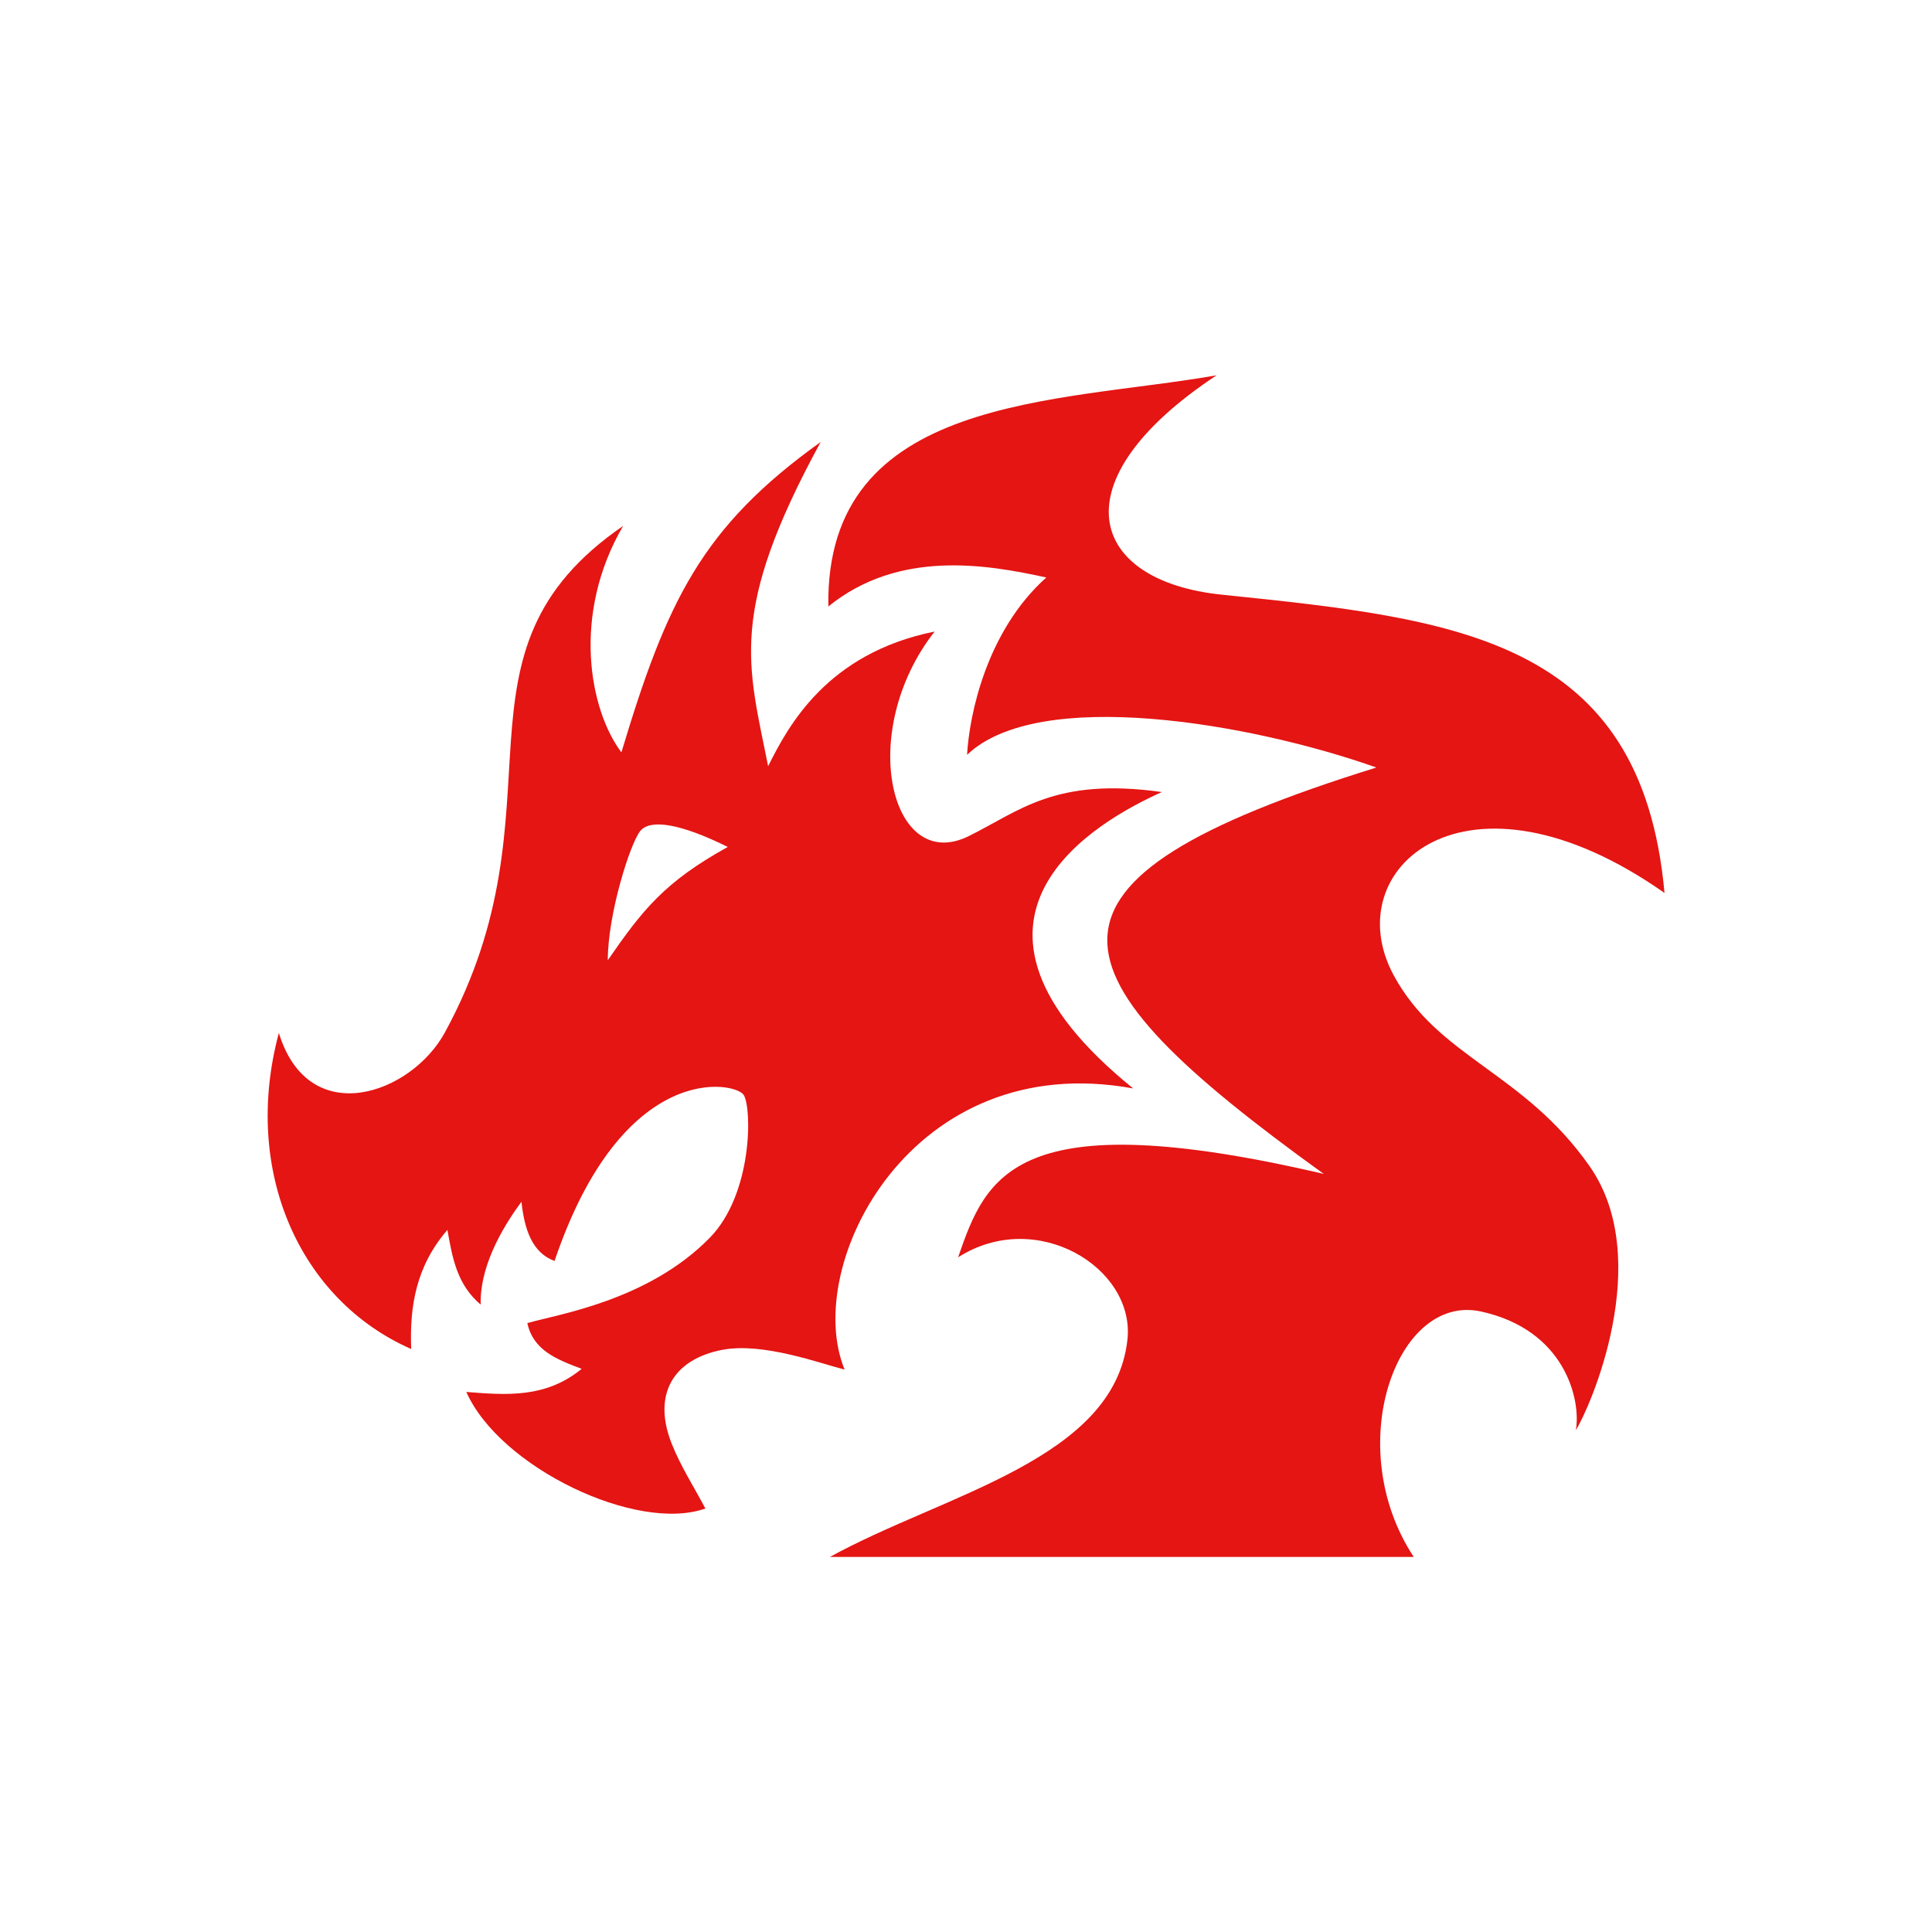
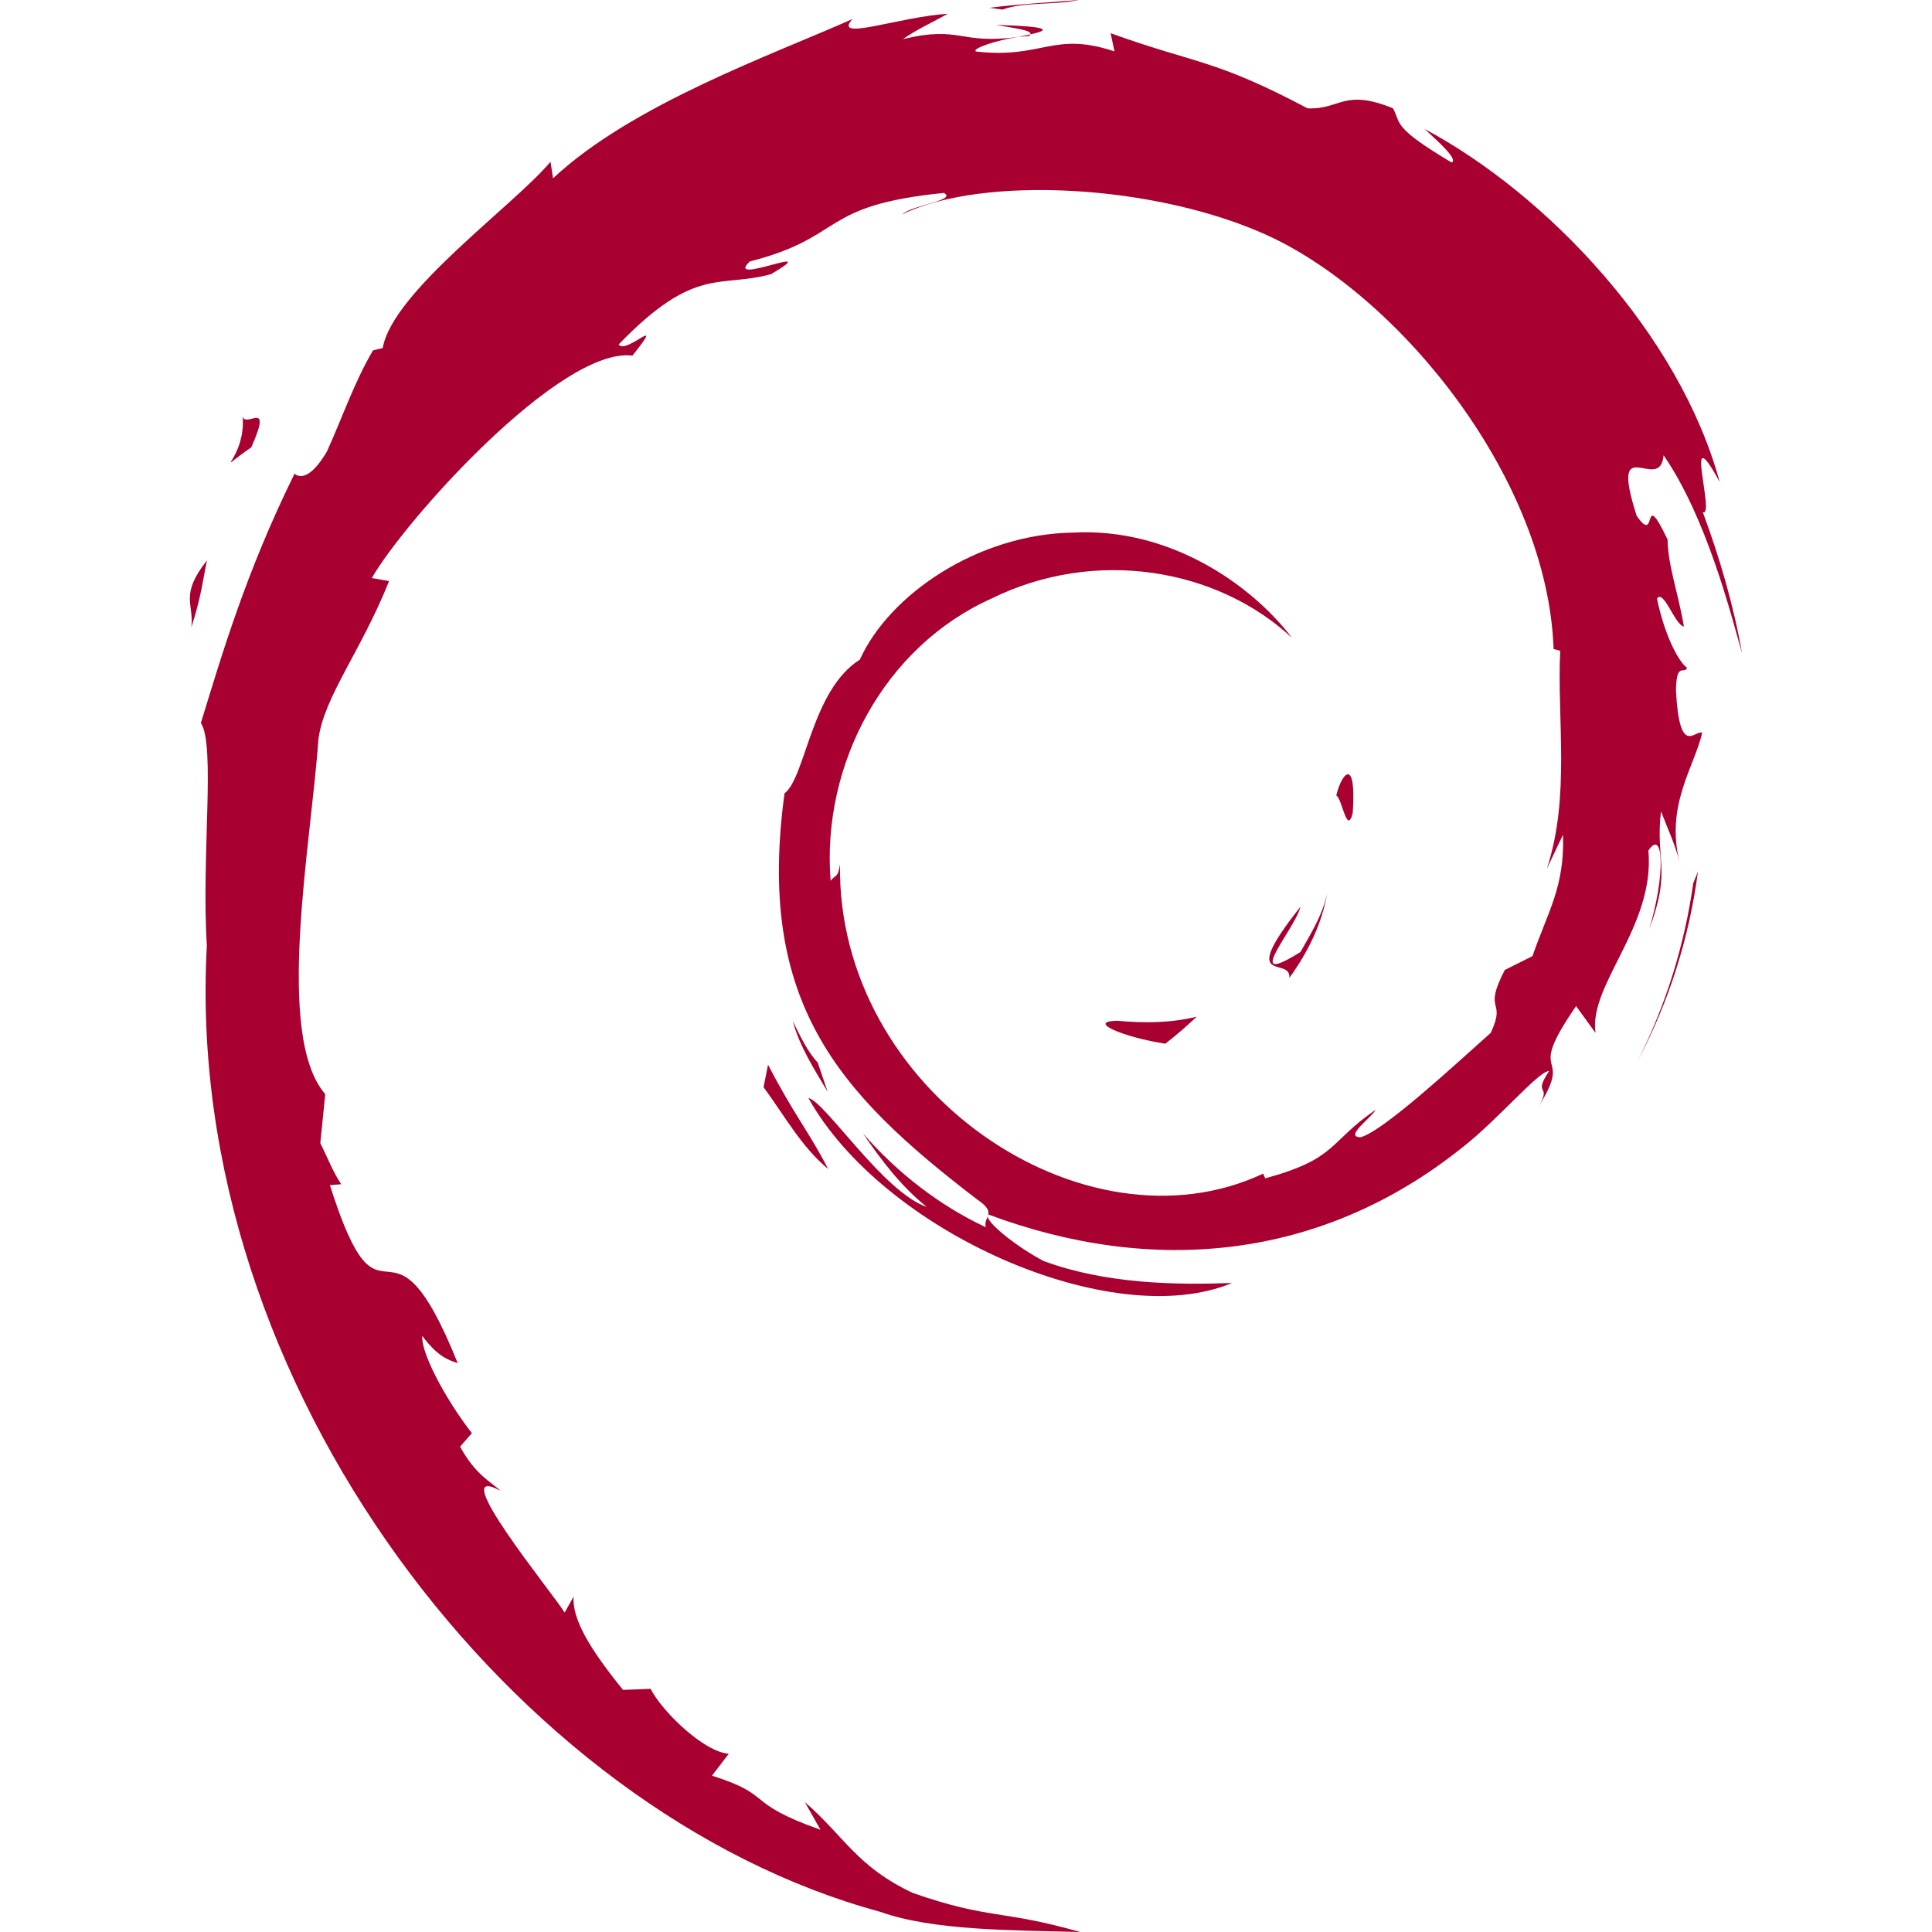
- <svg xmlns="http://www.w3.org/2000/svg" id="Calque_1" data-name="Calque 1" viewBox="0 0 512 512">
-   <defs>
-     <style>.cls-1{fill:#e41513;}</style>
-   </defs>
-   <path class="cls-1" d="M421.22,309c17.53,24.95-.08,64.51-3.6,70,1.39-8-2.81-26.59-25.2-31.45s-36.95,35.93-17.76,65.06H219.93c30.15-16.63,75.44-25.79,78.86-57.66,2-19-24.14-35-44.88-21.75,7.39-21.42,14.86-41.24,96.9-22.1-74.19-53.49-83.4-77.46,13.95-107.7-33.39-11.8-89.52-21.48-108.48-3.36.61-10.59,5.11-32.76,21-47-15.6-3.41-39-7.53-57.76,7.68-.89-56.14,60.88-53.86,102.88-61.26-42.33,28-34,54.47,1.35,58.13C385.8,164,435,169,441.11,236.64c-52.61-36.95-87-6.42-71.79,21.78C381.16,280.35,403.68,284,421.22,309Z" />
-   <path class="cls-1" d="M307.91,209.9c-28.41-4-37.76,5.08-51.23,11.7-20.59,10.13-29.82-27.6-9-54.23-28.65,5.78-38.87,25.2-44.12,35.68-5.37-27-10.68-40.8,13.93-85.92-31.51,22.58-40.74,42.08-52.81,82.25-8.46-11.22-13.26-36.48.45-60-49.2,33.79-14.4,73.92-47.23,134.23-8.93,16.42-36.09,26-44,.13-9.84,36.63,5.56,70.8,35.07,83.76-.45-11.35,1.32-22,9.6-31.56,1.35,7.65,2.6,14.53,8.82,19.8-.29-9.49,5.13-19.64,10.8-27.25.8,7.39,2.86,13.51,8.77,15.68,18.09-53.47,47.93-47.49,50.13-44s2.4,26.22-9,37.86c-16.44,16.8-40.62,20.32-48.34,22.61,1.58,7.2,7.7,9.6,14.4,12.11-9.44,7.76-19.8,7-30.57,6.13,8.86,20,45.16,37.37,63.35,30.89-3-5.7-6.58-11.22-8.94-17.22-5.16-13.07.47-22.36,13.44-24.83,10.8-2.05,25.9,3.6,32.4,5.23-11.4-27.67,17.75-85.3,76.48-74.5C244.28,243.11,291.34,217.34,307.91,209.9ZM161.07,254.47c0-12.3,6-31.2,8.66-34.31s10.42-2,23.14,4.29C176.18,233.7,170.37,241,161.07,254.47Z" />
+ <svg xmlns="http://www.w3.org/2000/svg" width="108.44" height="108.445" viewBox="0 0 108.44 108.445" overflow="visible" enable-background="new 0 0 87.041 108.445" xml:space="preserve" id="svg3039" version="1.1" style="overflow:visible">
+   <defs id="defs3072" />
+   <g id="Layer_1" transform="translate(10.73955,0)">
+     <g id="g3044">
+       <path d="m 51.986,57.297 c -1.797,0.025 0.34,0.926 2.686,1.287 0.648,-0.506 1.236,-1.018 1.76,-1.516 -1.461,0.358 -2.948,0.366 -4.446,0.229" id="path3046" style="fill:#a80030" />
+       <path d="m 61.631,54.893 c 1.07,-1.477 1.85,-3.094 2.125,-4.766 -0.24,1.192 -0.887,2.221 -1.496,3.307 -3.359,2.115 -0.316,-1.256 -0.002,-2.537 -3.612,4.546 -0.496,2.726 -0.627,3.996" id="path3048" style="fill:#a80030" />
+       <path d="m 65.191,45.629 c 0.217,-3.236 -0.637,-2.213 -0.924,-0.978 0.335,0.174 0.6,2.281 0.924,0.978" id="path3050" style="fill:#a80030" />
+       <path d="m 45.172,1.399 c 0.959,0.172 2.072,0.304 1.916,0.533 1.049,-0.23 1.287,-0.442 -1.916,-0.533" id="path3052" style="fill:#a80030" />
+       <path d="M 47.088,1.932 46.41,2.072 47.041,2.016 47.088,1.932" id="path3054" style="fill:#a80030" />
+       <path d="m 76.992,46.856 c 0.107,2.906 -0.85,4.316 -1.713,6.812 l -1.553,0.776 c -1.271,2.468 0.123,1.567 -0.787,3.53 -1.984,1.764 -6.021,5.52 -7.313,5.863 -0.943,-0.021 0.639,-1.113 0.846,-1.541 -2.656,1.824 -2.131,2.738 -6.193,3.846 L 60.16,65.878 C 50.142,70.591 36.226,61.251 36.409,48.507 c -0.107,0.809 -0.304,0.607 -0.526,0.934 -0.517,-6.557 3.028,-13.143 9.007,-15.832 5.848,-2.895 12.704,-1.707 16.893,2.197 -2.301,-3.014 -6.881,-6.209 -12.309,-5.91 -5.317,0.084 -10.291,3.463 -11.951,7.131 -2.724,1.715 -3.04,6.611 -4.227,7.507 -1.597,11.737 3.004,16.808 10.787,22.773 1.225,0.826 0.345,0.951 0.511,1.58 -2.586,-1.211 -4.954,-3.039 -6.901,-5.277 1.033,1.512 2.148,2.982 3.589,4.137 -2.438,-0.826 -5.695,-5.908 -6.646,-6.115 4.203,7.525 17.052,13.197 23.78,10.383 -3.113,0.115 -7.068,0.064 -10.566,-1.229 -1.469,-0.756 -3.467,-2.322 -3.11,-2.615 9.182,3.43 18.667,2.598 26.612,-3.771 2.021,-1.574 4.229,-4.252 4.867,-4.289 -0.961,1.445 0.164,0.695 -0.574,1.971 2.014,-3.248 -0.875,-1.322 2.082,-5.609 l 1.092,1.504 c -0.406,-2.696 3.348,-5.97 2.967,-10.234 0.861,-1.304 0.961,1.403 0.047,4.403 1.268,-3.328 0.334,-3.863 0.66,-6.609 0.352,0.923 0.814,1.904 1.051,2.878 -0.826,-3.216 0.848,-5.416 1.262,-7.285 -0.408,-0.181 -1.275,1.422 -1.473,-2.377 0.029,-1.65 0.459,-0.865 0.625,-1.271 -0.324,-0.186 -1.174,-1.451 -1.691,-3.877 0.375,-0.57 1.002,1.478 1.512,1.562 -0.328,-1.929 -0.893,-3.4 -0.916,-4.88 -1.49,-3.114 -0.527,0.415 -1.736,-1.337 -1.586,-4.947 1.316,-1.148 1.512,-3.396 2.404,3.483 3.775,8.881 4.404,11.117 -0.48,-2.726 -1.256,-5.367 -2.203,-7.922 0.73,0.307 -1.176,-5.609 0.949,-1.691 C 83.519,18.706 76.074,10.902 69.225,7.24 70.063,8.007 71.121,8.97 70.741,9.121 67.335,7.093 67.934,6.935 67.446,6.078 64.671,4.949 64.489,6.169 62.651,6.08 57.421,3.306 56.413,3.601 51.6,1.863 l 0.219,1.023 c -3.465,-1.154 -4.037,0.438 -7.782,0.004 -0.228,-0.178 1.2,-0.644 2.375,-0.815 -3.35,0.442 -3.193,-0.66 -6.471,0.122 0.808,-0.567 1.662,-0.942 2.524,-1.424 -2.732,0.166 -6.522,1.59 -5.352,0.295 -4.456,1.988 -12.37,4.779 -16.811,8.943 l -0.14,-0.933 c -2.035,2.443 -8.874,7.296 -9.419,10.46 l -0.544,0.127 c -1.059,1.793 -1.744,3.825 -2.584,5.67 -1.385,2.36 -2.03,0.908 -1.833,1.278 -2.724,5.523 -4.077,10.164 -5.246,13.97 0.833,1.245 0.02,7.495 0.335,12.497 -1.368,24.704 17.338,48.69 37.785,54.228 2.997,1.072 7.454,1.031 11.245,1.141 -4.473,-1.279 -5.051,-0.678 -9.408,-2.197 -3.143,-1.48 -3.832,-3.17 -6.058,-5.102 l 0.881,1.557 c -4.366,-1.545 -2.539,-1.912 -6.091,-3.037 l 0.941,-1.229 C 28.751,98.334 26.418,96.056 25.78,94.795 l -1.548,0.061 c -1.86,-2.295 -2.851,-3.949 -2.779,-5.23 l -0.5,0.891 c -0.567,-0.973 -6.843,-8.607 -3.587,-6.83 -0.605,-0.553 -1.409,-0.9 -2.281,-2.484 l 0.663,-0.758 c -1.567,-2.016 -2.884,-4.6 -2.784,-5.461 0.836,1.129 1.416,1.34 1.99,1.533 -3.957,-9.818 -4.179,-0.541 -7.176,-9.994 L 8.412,66.472 C 7.926,65.74 7.631,64.945 7.24,64.165 l 0.276,-2.75 C 4.667,58.121 6.719,47.409 7.13,41.534 7.415,39.145 9.508,36.602 11.1,32.614 l -0.97,-0.167 c 1.854,-3.234 10.586,-12.988 14.63,-12.486 1.959,-2.461 -0.389,-0.009 -0.772,-0.629 4.303,-4.453 5.656,-3.146 8.56,-3.947 3.132,-1.859 -2.688,0.725 -1.203,-0.709 5.414,-1.383 3.837,-3.144 10.9,-3.846 0.745,0.424 -1.729,0.655 -2.35,1.205 4.511,-2.207 14.275,-1.705 20.617,1.225 7.359,3.439 15.627,13.605 15.953,23.17 l 0.371,0.1 c -0.188,3.802 0.582,8.199 -0.752,12.238 l 0.908,-1.912" id="path3056" style="fill:#a80030" />
+       <path d="m 32.372,59.764 -0.252,1.26 c 1.181,1.604 2.118,3.342 3.626,4.596 -1.085,-2.118 -1.891,-2.993 -3.374,-5.856" id="path3058" style="fill:#a80030" />
+       <path d="m 35.164,59.654 c -0.625,-0.691 -0.995,-1.523 -1.409,-2.352 0.396,1.457 1.207,2.709 1.962,3.982 l -0.553,-1.63" id="path3060" style="fill:#a80030" />
+       <path d="m 84.568,48.916 -0.264,0.662 c -0.484,3.438 -1.529,6.84 -3.131,9.994 1.77,-3.328 2.915,-6.968 3.395,-10.656" id="path3062" style="fill:#a80030" />
+       <path d="M 45.527,0.537 C 46.742,0.092 48.514,0.293 49.803,0 48.123,0.141 46.451,0.225 44.8,0.438 l 0.727,0.099" id="path3064" style="fill:#a80030" />
+       <path d="m 2.872,23.219 c 0.28,2.592 -1.95,3.598 0.494,1.889 1.31,-2.951 -0.512,-0.815 -0.494,-1.889" id="path3066" style="fill:#a80030" />
+       <path d="M 0,35.215 C 0.563,33.487 0.665,32.449 0.88,31.449 -0.676,33.438 0.164,33.862 0,35.215" id="path3068" style="fill:#a80030" />
+     </g>
+   </g>
</svg>
